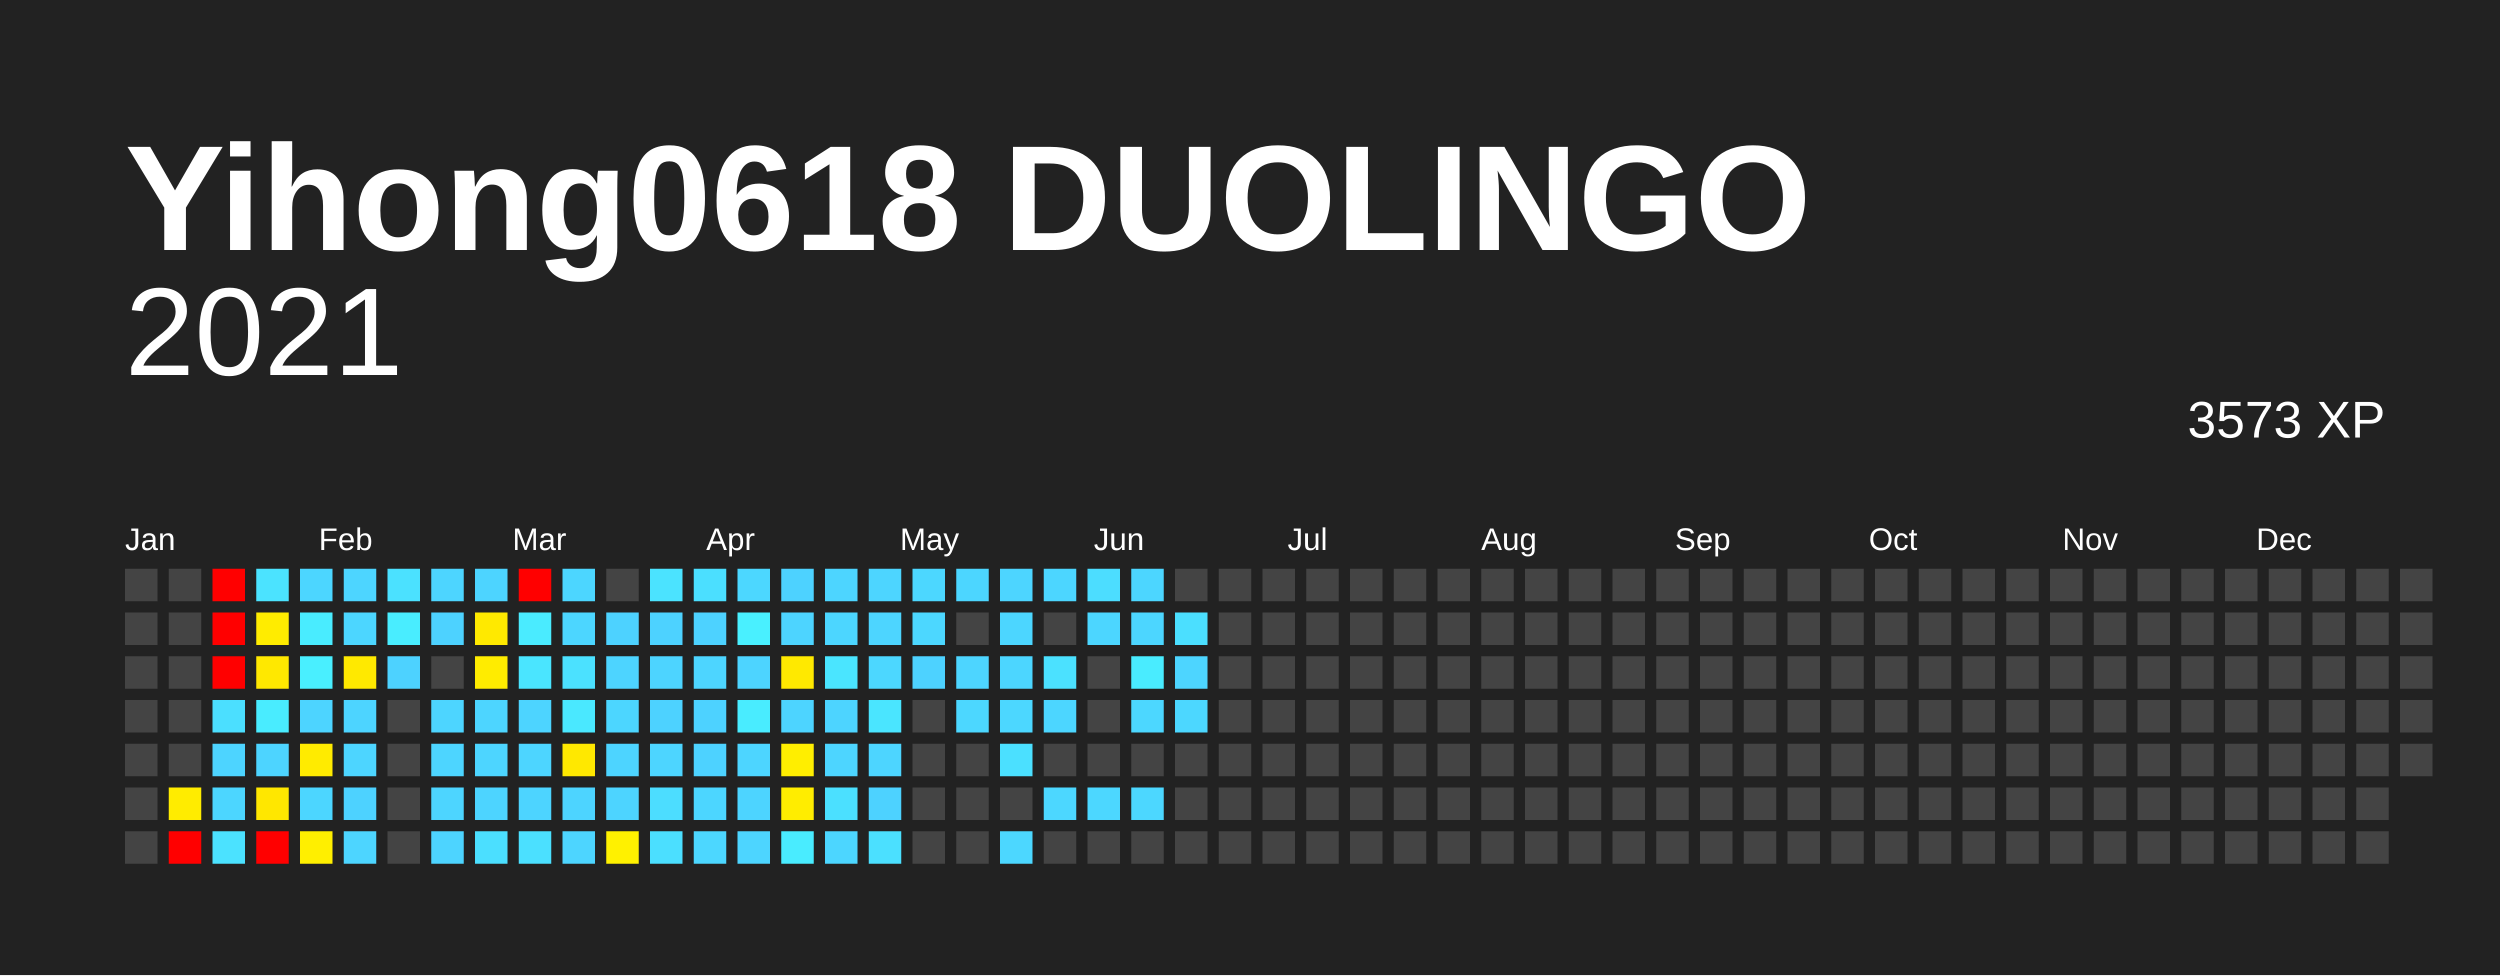
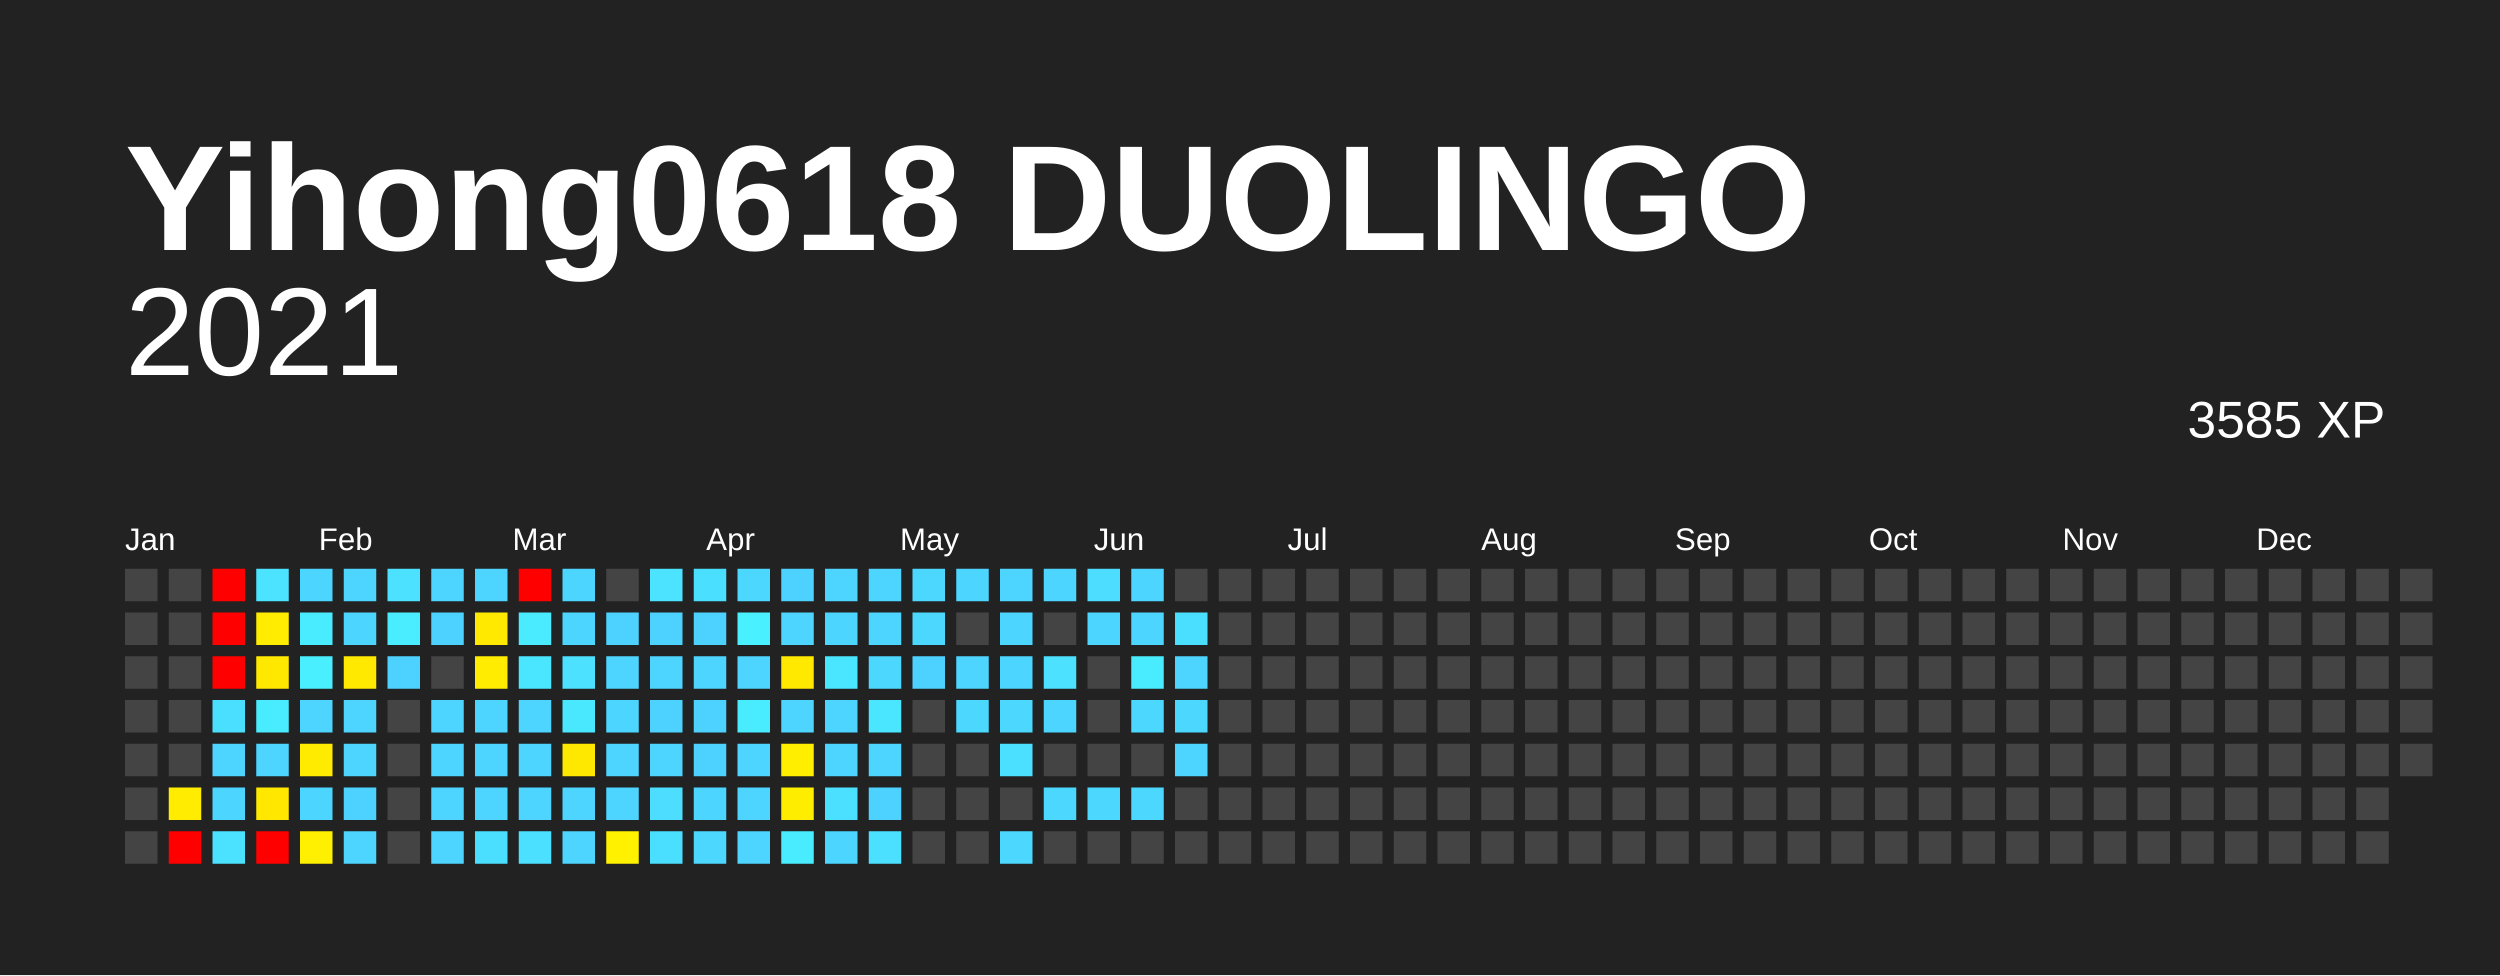
<svg xmlns="http://www.w3.org/2000/svg" baseProfile="full" height="78mm" version="1.1" viewBox="0,0,200,78" width="200mm">
  <defs />
  <rect fill="#222222" height="78" width="200" x="0" y="0" />
  <text fill="#FFFFFF" style="font-size:12px; font-family:Arial; font-weight:bold;" x="10" y="20">Yihong0618 DUOLINGO</text>
  <text alignment-baseline="hanging" fill="#FFFFFF" style="font-size:10.0px; font-family:Arial;" x="10" y="30">2021</text>
-   <text alignment-baseline="hanging" fill="#FFFFFF" style="font-size:4.125px; font-family:Arial;" x="175" y="35">3573 XP</text>
+   <text alignment-baseline="hanging" fill="#FFFFFF" style="font-size:4.125px; font-family:Arial;" x="175" y="35">3585 XP</text>
  <text fill="#FFFFFF" style="font-size:2.5px; font-family:Arial" x="10.0" y="44">Jan</text>
  <text fill="#FFFFFF" style="font-size:2.5px; font-family:Arial" x="25.5" y="44">Feb</text>
  <text fill="#FFFFFF" style="font-size:2.5px; font-family:Arial" x="41.0" y="44">Mar</text>
  <text fill="#FFFFFF" style="font-size:2.5px; font-family:Arial" x="56.5" y="44">Apr</text>
  <text fill="#FFFFFF" style="font-size:2.5px; font-family:Arial" x="72.0" y="44">May</text>
  <text fill="#FFFFFF" style="font-size:2.5px; font-family:Arial" x="87.5" y="44">Jun</text>
  <text fill="#FFFFFF" style="font-size:2.5px; font-family:Arial" x="103.0" y="44">Jul</text>
  <text fill="#FFFFFF" style="font-size:2.5px; font-family:Arial" x="118.5" y="44">Aug</text>
  <text fill="#FFFFFF" style="font-size:2.5px; font-family:Arial" x="134.0" y="44">Sep</text>
  <text fill="#FFFFFF" style="font-size:2.5px; font-family:Arial" x="149.5" y="44">Oct</text>
  <text fill="#FFFFFF" style="font-size:2.5px; font-family:Arial" x="165.0" y="44">Nov</text>
  <text fill="#FFFFFF" style="font-size:2.5px; font-family:Arial" x="180.5" y="44">Dec</text>
  <rect fill="#444444" height="2.6" width="2.6" x="10.0" y="45.5" />
  <rect fill="#444444" height="2.6" width="2.6" x="10.0" y="49.0" />
  <rect fill="#444444" height="2.6" width="2.6" x="10.0" y="52.5" />
  <rect fill="#444444" height="2.6" width="2.6" x="10.0" y="56.0" />
  <rect fill="#444444" height="2.6" width="2.6" x="10.0" y="59.5" />
  <rect fill="#444444" height="2.6" width="2.6" x="10.0" y="63.0" />
  <rect fill="#444444" height="2.6" width="2.6" x="10.0" y="66.5" />
  <rect fill="#444444" height="2.6" width="2.6" x="13.5" y="45.5" />
  <rect fill="#444444" height="2.6" width="2.6" x="13.5" y="49.0" />
  <rect fill="#444444" height="2.6" width="2.6" x="13.5" y="52.5" />
  <rect fill="#444444" height="2.6" width="2.6" x="13.5" y="56.0" />
  <rect fill="#444444" height="2.6" width="2.6" x="13.5" y="59.5" />
  <rect fill="#ffec00" height="2.6" width="2.6" x="13.5" y="63.0" />
  <rect fill="red" height="2.6" width="2.6" x="13.5" y="66.5" />
  <rect fill="red" height="2.6" width="2.6" x="17.0" y="45.5" />
  <rect fill="red" height="2.6" width="2.6" x="17.0" y="49.0" />
  <rect fill="red" height="2.6" width="2.6" x="17.0" y="52.5" />
  <rect fill="#4bdfff" height="2.6" width="2.6" x="17.0" y="56.0" />
  <rect fill="#4dd4ff" height="2.6" width="2.6" x="17.0" y="59.5" />
  <rect fill="#4cd6ff" height="2.6" width="2.6" x="17.0" y="63.0" />
  <rect fill="#4be2ff" height="2.6" width="2.6" x="17.0" y="66.5" />
  <rect fill="#4be3ff" height="2.6" width="2.6" x="20.5" y="45.5" />
  <rect fill="#ffec00" height="2.6" width="2.6" x="20.5" y="49.0" />
  <rect fill="#ffe800" height="2.6" width="2.6" x="20.5" y="52.5" />
  <rect fill="#49ecff" height="2.6" width="2.6" x="20.5" y="56.0" />
  <rect fill="#4dd4ff" height="2.6" width="2.6" x="20.5" y="59.5" />
  <rect fill="#ffe700" height="2.6" width="2.6" x="20.5" y="63.0" />
  <rect fill="red" height="2.6" width="2.6" x="20.5" y="66.5" />
  <rect fill="#4cd6ff" height="2.6" width="2.6" x="24.0" y="45.5" />
  <rect fill="#49ecff" height="2.6" width="2.6" x="24.0" y="49.0" />
  <rect fill="#49efff" height="2.6" width="2.6" x="24.0" y="52.5" />
  <rect fill="#4dd4ff" height="2.6" width="2.6" x="24.0" y="56.0" />
  <rect fill="#ffeb00" height="2.6" width="2.6" x="24.0" y="59.5" />
  <rect fill="#4cd6ff" height="2.6" width="2.6" x="24.0" y="63.0" />
  <rect fill="#ffef00" height="2.6" width="2.6" x="24.0" y="66.5" />
  <rect fill="#4dd5ff" height="2.6" width="2.6" x="27.5" y="45.5" />
  <rect fill="#4cd6ff" height="2.6" width="2.6" x="27.5" y="49.0" />
  <rect fill="#ffe900" height="2.6" width="2.6" x="27.5" y="52.5" />
  <rect fill="#4dd4ff" height="2.6" width="2.6" x="27.5" y="56.0" />
  <rect fill="#4dd5ff" height="2.6" width="2.6" x="27.5" y="59.5" />
  <rect fill="#4dd2ff" height="2.6" width="2.6" x="27.5" y="63.0" />
  <rect fill="#4dd5ff" height="2.6" width="2.6" x="27.5" y="66.5" />
  <rect fill="#4be1ff" height="2.6" width="2.6" x="31.0" y="45.5" />
  <rect fill="#49edff" height="2.6" width="2.6" x="31.0" y="49.0" />
  <rect fill="#4dd2ff" height="2.6" width="2.6" x="31.0" y="52.5" />
  <rect fill="#444444" height="2.6" width="2.6" x="31.0" y="56.0" />
  <rect fill="#444444" height="2.6" width="2.6" x="31.0" y="59.5" />
  <rect fill="#444444" height="2.6" width="2.6" x="31.0" y="63.0" />
  <rect fill="#444444" height="2.6" width="2.6" x="31.0" y="66.5" />
  <rect fill="#4dd5ff" height="2.6" width="2.6" x="34.5" y="45.5" />
  <rect fill="#4dd2ff" height="2.6" width="2.6" x="34.5" y="49.0" />
  <rect fill="#444444" height="2.6" width="2.6" x="34.5" y="52.5" />
  <rect fill="#4dd5ff" height="2.6" width="2.6" x="34.5" y="56.0" />
  <rect fill="#4dd5ff" height="2.6" width="2.6" x="34.5" y="59.5" />
  <rect fill="#4dd5ff" height="2.6" width="2.6" x="34.5" y="63.0" />
  <rect fill="#4dd4ff" height="2.6" width="2.6" x="34.5" y="66.5" />
  <rect fill="#4dd4ff" height="2.6" width="2.6" x="38.0" y="45.5" />
  <rect fill="#ffe900" height="2.6" width="2.6" x="38.0" y="49.0" />
  <rect fill="#ffec00" height="2.6" width="2.6" x="38.0" y="52.5" />
  <rect fill="#4dd5ff" height="2.6" width="2.6" x="38.0" y="56.0" />
  <rect fill="#4dd5ff" height="2.6" width="2.6" x="38.0" y="59.5" />
  <rect fill="#4dd4ff" height="2.6" width="2.6" x="38.0" y="63.0" />
  <rect fill="#4bdfff" height="2.6" width="2.6" x="38.0" y="66.5" />
  <rect fill="red" height="2.6" width="2.6" x="41.5" y="45.5" />
  <rect fill="#4aebff" height="2.6" width="2.6" x="41.5" y="49.0" />
  <rect fill="#4ae5ff" height="2.6" width="2.6" x="41.5" y="52.5" />
  <rect fill="#4dd4ff" height="2.6" width="2.6" x="41.5" y="56.0" />
  <rect fill="#4dd5ff" height="2.6" width="2.6" x="41.5" y="59.5" />
  <rect fill="#4dd4ff" height="2.6" width="2.6" x="41.5" y="63.0" />
  <rect fill="#4be0ff" height="2.6" width="2.6" x="41.5" y="66.5" />
  <rect fill="#4cd6ff" height="2.6" width="2.6" x="45.0" y="45.5" />
  <rect fill="#4cd6ff" height="2.6" width="2.6" x="45.0" y="49.0" />
  <rect fill="#4be1ff" height="2.6" width="2.6" x="45.0" y="52.5" />
  <rect fill="#4ae8ff" height="2.6" width="2.6" x="45.0" y="56.0" />
  <rect fill="#ffe800" height="2.6" width="2.6" x="45.0" y="59.5" />
  <rect fill="#4dd4ff" height="2.6" width="2.6" x="45.0" y="63.0" />
  <rect fill="#4dd5ff" height="2.6" width="2.6" x="45.0" y="66.5" />
  <rect fill="#444444" height="2.6" width="2.6" x="48.5" y="45.5" />
  <rect fill="#4dd2ff" height="2.6" width="2.6" x="48.5" y="49.0" />
  <rect fill="#4dd4ff" height="2.6" width="2.6" x="48.5" y="52.5" />
  <rect fill="#4cd6ff" height="2.6" width="2.6" x="48.5" y="56.0" />
  <rect fill="#4dd4ff" height="2.6" width="2.6" x="48.5" y="59.5" />
  <rect fill="#4dd4ff" height="2.6" width="2.6" x="48.5" y="63.0" />
  <rect fill="#fff100" height="2.6" width="2.6" x="48.5" y="66.5" />
  <rect fill="#4be3ff" height="2.6" width="2.6" x="52.0" y="45.5" />
  <rect fill="#4dd2ff" height="2.6" width="2.6" x="52.0" y="49.0" />
  <rect fill="#4dd4ff" height="2.6" width="2.6" x="52.0" y="52.5" />
  <rect fill="#4dd2ff" height="2.6" width="2.6" x="52.0" y="56.0" />
  <rect fill="#4dd5ff" height="2.6" width="2.6" x="52.0" y="59.5" />
  <rect fill="#4cddff" height="2.6" width="2.6" x="52.0" y="63.0" />
  <rect fill="#4bdfff" height="2.6" width="2.6" x="52.0" y="66.5" />
  <rect fill="#4bdfff" height="2.6" width="2.6" x="55.5" y="45.5" />
  <rect fill="#4dd2ff" height="2.6" width="2.6" x="55.5" y="49.0" />
  <rect fill="#4dd5ff" height="2.6" width="2.6" x="55.5" y="52.5" />
  <rect fill="#4dd2ff" height="2.6" width="2.6" x="55.5" y="56.0" />
  <rect fill="#4dd2ff" height="2.6" width="2.6" x="55.5" y="59.5" />
  <rect fill="#4cd6ff" height="2.6" width="2.6" x="55.5" y="63.0" />
  <rect fill="#4cd7ff" height="2.6" width="2.6" x="55.5" y="66.5" />
  <rect fill="#4cd7ff" height="2.6" width="2.6" x="59.0" y="45.5" />
  <rect fill="#49f0ff" height="2.6" width="2.6" x="59.0" y="49.0" />
  <rect fill="#4dd4ff" height="2.6" width="2.6" x="59.0" y="52.5" />
  <rect fill="#49ecff" height="2.6" width="2.6" x="59.0" y="56.0" />
  <rect fill="#4dd5ff" height="2.6" width="2.6" x="59.0" y="59.5" />
  <rect fill="#4dd4ff" height="2.6" width="2.6" x="59.0" y="63.0" />
  <rect fill="#4dd5ff" height="2.6" width="2.6" x="59.0" y="66.5" />
  <rect fill="#4dd2ff" height="2.6" width="2.6" x="62.5" y="45.5" />
  <rect fill="#4dd4ff" height="2.6" width="2.6" x="62.5" y="49.0" />
  <rect fill="#ffe900" height="2.6" width="2.6" x="62.5" y="52.5" />
  <rect fill="#4dd4ff" height="2.6" width="2.6" x="62.5" y="56.0" />
  <rect fill="#ffee00" height="2.6" width="2.6" x="62.5" y="59.5" />
  <rect fill="#ffed00" height="2.6" width="2.6" x="62.5" y="63.0" />
  <rect fill="#49ecff" height="2.6" width="2.6" x="62.5" y="66.5" />
  <rect fill="#4dd5ff" height="2.6" width="2.6" x="66.0" y="45.5" />
  <rect fill="#4cd6ff" height="2.6" width="2.6" x="66.0" y="49.0" />
  <rect fill="#4ae5ff" height="2.6" width="2.6" x="66.0" y="52.5" />
  <rect fill="#4dd4ff" height="2.6" width="2.6" x="66.0" y="56.0" />
  <rect fill="#4dd5ff" height="2.6" width="2.6" x="66.0" y="59.5" />
  <rect fill="#4be0ff" height="2.6" width="2.6" x="66.0" y="63.0" />
  <rect fill="#4cd6ff" height="2.6" width="2.6" x="66.0" y="66.5" />
  <rect fill="#4dd5ff" height="2.6" width="2.6" x="69.5" y="45.5" />
  <rect fill="#4dd5ff" height="2.6" width="2.6" x="69.5" y="49.0" />
  <rect fill="#4cd7ff" height="2.6" width="2.6" x="69.5" y="52.5" />
  <rect fill="#4ae5ff" height="2.6" width="2.6" x="69.5" y="56.0" />
  <rect fill="#4dd5ff" height="2.6" width="2.6" x="69.5" y="59.5" />
  <rect fill="#4dd2ff" height="2.6" width="2.6" x="69.5" y="63.0" />
  <rect fill="#4be0ff" height="2.6" width="2.6" x="69.5" y="66.5" />
  <rect fill="#4cd7ff" height="2.6" width="2.6" x="73.0" y="45.5" />
  <rect fill="#4cd7ff" height="2.6" width="2.6" x="73.0" y="49.0" />
  <rect fill="#4dd2ff" height="2.6" width="2.6" x="73.0" y="52.5" />
  <rect fill="#444444" height="2.6" width="2.6" x="73.0" y="56.0" />
  <rect fill="#444444" height="2.6" width="2.6" x="73.0" y="59.5" />
  <rect fill="#444444" height="2.6" width="2.6" x="73.0" y="63.0" />
  <rect fill="#444444" height="2.6" width="2.6" x="73.0" y="66.5" />
  <rect fill="#4cd6ff" height="2.6" width="2.6" x="76.5" y="45.5" />
  <rect fill="#444444" height="2.6" width="2.6" x="76.5" y="49.0" />
  <rect fill="#4dd5ff" height="2.6" width="2.6" x="76.5" y="52.5" />
  <rect fill="#4cd7ff" height="2.6" width="2.6" x="76.5" y="56.0" />
  <rect fill="#444444" height="2.6" width="2.6" x="76.5" y="59.5" />
  <rect fill="#444444" height="2.6" width="2.6" x="76.5" y="63.0" />
  <rect fill="#444444" height="2.6" width="2.6" x="76.5" y="66.5" />
  <rect fill="#4dd5ff" height="2.6" width="2.6" x="80.0" y="45.5" />
  <rect fill="#4cd6ff" height="2.6" width="2.6" x="80.0" y="49.0" />
  <rect fill="#4cd6ff" height="2.6" width="2.6" x="80.0" y="52.5" />
  <rect fill="#4cd7ff" height="2.6" width="2.6" x="80.0" y="56.0" />
  <rect fill="#4be0ff" height="2.6" width="2.6" x="80.0" y="59.5" />
  <rect fill="#444444" height="2.6" width="2.6" x="80.0" y="63.0" />
  <rect fill="#4cd7ff" height="2.6" width="2.6" x="80.0" y="66.5" />
  <rect fill="#4cd6ff" height="2.6" width="2.6" x="83.5" y="45.5" />
  <rect fill="#444444" height="2.6" width="2.6" x="83.5" y="49.0" />
  <rect fill="#4be1ff" height="2.6" width="2.6" x="83.5" y="52.5" />
  <rect fill="#4cd6ff" height="2.6" width="2.6" x="83.5" y="56.0" />
  <rect fill="#444444" height="2.6" width="2.6" x="83.5" y="59.5" />
  <rect fill="#4cd7ff" height="2.6" width="2.6" x="83.5" y="63.0" />
  <rect fill="#444444" height="2.6" width="2.6" x="83.5" y="66.5" />
  <rect fill="#4cddff" height="2.6" width="2.6" x="87.0" y="45.5" />
  <rect fill="#4cd6ff" height="2.6" width="2.6" x="87.0" y="49.0" />
  <rect fill="#444444" height="2.6" width="2.6" x="87.0" y="52.5" />
  <rect fill="#444444" height="2.6" width="2.6" x="87.0" y="56.0" />
  <rect fill="#444444" height="2.6" width="2.6" x="87.0" y="59.5" />
  <rect fill="#4cd7ff" height="2.6" width="2.6" x="87.0" y="63.0" />
  <rect fill="#444444" height="2.6" width="2.6" x="87.0" y="66.5" />
  <rect fill="#4cd6ff" height="2.6" width="2.6" x="90.5" y="45.5" />
  <rect fill="#4cd6ff" height="2.6" width="2.6" x="90.5" y="49.0" />
  <rect fill="#49ecff" height="2.6" width="2.6" x="90.5" y="52.5" />
  <rect fill="#4cd7ff" height="2.6" width="2.6" x="90.5" y="56.0" />
  <rect fill="#444444" height="2.6" width="2.6" x="90.5" y="59.5" />
  <rect fill="#4cd7ff" height="2.6" width="2.6" x="90.5" y="63.0" />
  <rect fill="#444444" height="2.6" width="2.6" x="90.5" y="66.5" />
  <rect fill="#444444" height="2.6" width="2.6" x="94.0" y="45.5" />
  <rect fill="#4bdfff" height="2.6" width="2.6" x="94.0" y="49.0" />
  <rect fill="#4dd5ff" height="2.6" width="2.6" x="94.0" y="52.5" />
  <rect fill="#4cd7ff" height="2.6" width="2.6" x="94.0" y="56.0" />
-   <rect fill="#444444" height="2.6" width="2.6" x="94.0" y="59.5" />
+   <rect fill="#4dd4ff" height="2.6" width="2.6" x="94.0" y="59.5" />
  <rect fill="#444444" height="2.6" width="2.6" x="94.0" y="63.0" />
  <rect fill="#444444" height="2.6" width="2.6" x="94.0" y="66.5" />
  <rect fill="#444444" height="2.6" width="2.6" x="97.5" y="45.5" />
  <rect fill="#444444" height="2.6" width="2.6" x="97.5" y="49.0" />
  <rect fill="#444444" height="2.6" width="2.6" x="97.5" y="52.5" />
  <rect fill="#444444" height="2.6" width="2.6" x="97.5" y="56.0" />
  <rect fill="#444444" height="2.6" width="2.6" x="97.5" y="59.5" />
  <rect fill="#444444" height="2.6" width="2.6" x="97.5" y="63.0" />
  <rect fill="#444444" height="2.6" width="2.6" x="97.5" y="66.5" />
  <rect fill="#444444" height="2.6" width="2.6" x="101.0" y="45.5" />
  <rect fill="#444444" height="2.6" width="2.6" x="101.0" y="49.0" />
  <rect fill="#444444" height="2.6" width="2.6" x="101.0" y="52.5" />
  <rect fill="#444444" height="2.6" width="2.6" x="101.0" y="56.0" />
  <rect fill="#444444" height="2.6" width="2.6" x="101.0" y="59.5" />
  <rect fill="#444444" height="2.6" width="2.6" x="101.0" y="63.0" />
  <rect fill="#444444" height="2.6" width="2.6" x="101.0" y="66.5" />
  <rect fill="#444444" height="2.6" width="2.6" x="104.5" y="45.5" />
  <rect fill="#444444" height="2.6" width="2.6" x="104.5" y="49.0" />
  <rect fill="#444444" height="2.6" width="2.6" x="104.5" y="52.5" />
  <rect fill="#444444" height="2.6" width="2.6" x="104.5" y="56.0" />
  <rect fill="#444444" height="2.6" width="2.6" x="104.5" y="59.5" />
  <rect fill="#444444" height="2.6" width="2.6" x="104.5" y="63.0" />
  <rect fill="#444444" height="2.6" width="2.6" x="104.5" y="66.5" />
  <rect fill="#444444" height="2.6" width="2.6" x="108.0" y="45.5" />
  <rect fill="#444444" height="2.6" width="2.6" x="108.0" y="49.0" />
  <rect fill="#444444" height="2.6" width="2.6" x="108.0" y="52.5" />
  <rect fill="#444444" height="2.6" width="2.6" x="108.0" y="56.0" />
  <rect fill="#444444" height="2.6" width="2.6" x="108.0" y="59.5" />
  <rect fill="#444444" height="2.6" width="2.6" x="108.0" y="63.0" />
  <rect fill="#444444" height="2.6" width="2.6" x="108.0" y="66.5" />
  <rect fill="#444444" height="2.6" width="2.6" x="111.5" y="45.5" />
  <rect fill="#444444" height="2.6" width="2.6" x="111.5" y="49.0" />
  <rect fill="#444444" height="2.6" width="2.6" x="111.5" y="52.5" />
  <rect fill="#444444" height="2.6" width="2.6" x="111.5" y="56.0" />
  <rect fill="#444444" height="2.6" width="2.6" x="111.5" y="59.5" />
  <rect fill="#444444" height="2.6" width="2.6" x="111.5" y="63.0" />
  <rect fill="#444444" height="2.6" width="2.6" x="111.5" y="66.5" />
  <rect fill="#444444" height="2.6" width="2.6" x="115.0" y="45.5" />
  <rect fill="#444444" height="2.6" width="2.6" x="115.0" y="49.0" />
  <rect fill="#444444" height="2.6" width="2.6" x="115.0" y="52.5" />
  <rect fill="#444444" height="2.6" width="2.6" x="115.0" y="56.0" />
  <rect fill="#444444" height="2.6" width="2.6" x="115.0" y="59.5" />
  <rect fill="#444444" height="2.6" width="2.6" x="115.0" y="63.0" />
  <rect fill="#444444" height="2.6" width="2.6" x="115.0" y="66.5" />
  <rect fill="#444444" height="2.6" width="2.6" x="118.5" y="45.5" />
  <rect fill="#444444" height="2.6" width="2.6" x="118.5" y="49.0" />
  <rect fill="#444444" height="2.6" width="2.6" x="118.5" y="52.5" />
  <rect fill="#444444" height="2.6" width="2.6" x="118.5" y="56.0" />
  <rect fill="#444444" height="2.6" width="2.6" x="118.5" y="59.5" />
  <rect fill="#444444" height="2.6" width="2.6" x="118.5" y="63.0" />
  <rect fill="#444444" height="2.6" width="2.6" x="118.5" y="66.5" />
  <rect fill="#444444" height="2.6" width="2.6" x="122.0" y="45.5" />
  <rect fill="#444444" height="2.6" width="2.6" x="122.0" y="49.0" />
  <rect fill="#444444" height="2.6" width="2.6" x="122.0" y="52.5" />
  <rect fill="#444444" height="2.6" width="2.6" x="122.0" y="56.0" />
  <rect fill="#444444" height="2.6" width="2.6" x="122.0" y="59.5" />
  <rect fill="#444444" height="2.6" width="2.6" x="122.0" y="63.0" />
  <rect fill="#444444" height="2.6" width="2.6" x="122.0" y="66.5" />
  <rect fill="#444444" height="2.6" width="2.6" x="125.5" y="45.5" />
  <rect fill="#444444" height="2.6" width="2.6" x="125.5" y="49.0" />
  <rect fill="#444444" height="2.6" width="2.6" x="125.5" y="52.5" />
  <rect fill="#444444" height="2.6" width="2.6" x="125.5" y="56.0" />
  <rect fill="#444444" height="2.6" width="2.6" x="125.5" y="59.5" />
  <rect fill="#444444" height="2.6" width="2.6" x="125.5" y="63.0" />
  <rect fill="#444444" height="2.6" width="2.6" x="125.5" y="66.5" />
  <rect fill="#444444" height="2.6" width="2.6" x="129.0" y="45.5" />
  <rect fill="#444444" height="2.6" width="2.6" x="129.0" y="49.0" />
  <rect fill="#444444" height="2.6" width="2.6" x="129.0" y="52.5" />
  <rect fill="#444444" height="2.6" width="2.6" x="129.0" y="56.0" />
  <rect fill="#444444" height="2.6" width="2.6" x="129.0" y="59.5" />
  <rect fill="#444444" height="2.6" width="2.6" x="129.0" y="63.0" />
  <rect fill="#444444" height="2.6" width="2.6" x="129.0" y="66.5" />
  <rect fill="#444444" height="2.6" width="2.6" x="132.5" y="45.5" />
  <rect fill="#444444" height="2.6" width="2.6" x="132.5" y="49.0" />
  <rect fill="#444444" height="2.6" width="2.6" x="132.5" y="52.5" />
  <rect fill="#444444" height="2.6" width="2.6" x="132.5" y="56.0" />
  <rect fill="#444444" height="2.6" width="2.6" x="132.5" y="59.5" />
  <rect fill="#444444" height="2.6" width="2.6" x="132.5" y="63.0" />
  <rect fill="#444444" height="2.6" width="2.6" x="132.5" y="66.5" />
  <rect fill="#444444" height="2.6" width="2.6" x="136.0" y="45.5" />
  <rect fill="#444444" height="2.6" width="2.6" x="136.0" y="49.0" />
  <rect fill="#444444" height="2.6" width="2.6" x="136.0" y="52.5" />
  <rect fill="#444444" height="2.6" width="2.6" x="136.0" y="56.0" />
  <rect fill="#444444" height="2.6" width="2.6" x="136.0" y="59.5" />
  <rect fill="#444444" height="2.6" width="2.6" x="136.0" y="63.0" />
  <rect fill="#444444" height="2.6" width="2.6" x="136.0" y="66.5" />
  <rect fill="#444444" height="2.6" width="2.6" x="139.5" y="45.5" />
  <rect fill="#444444" height="2.6" width="2.6" x="139.5" y="49.0" />
  <rect fill="#444444" height="2.6" width="2.6" x="139.5" y="52.5" />
  <rect fill="#444444" height="2.6" width="2.6" x="139.5" y="56.0" />
  <rect fill="#444444" height="2.6" width="2.6" x="139.5" y="59.5" />
  <rect fill="#444444" height="2.6" width="2.6" x="139.5" y="63.0" />
  <rect fill="#444444" height="2.6" width="2.6" x="139.5" y="66.5" />
  <rect fill="#444444" height="2.6" width="2.6" x="143.0" y="45.5" />
  <rect fill="#444444" height="2.6" width="2.6" x="143.0" y="49.0" />
  <rect fill="#444444" height="2.6" width="2.6" x="143.0" y="52.5" />
  <rect fill="#444444" height="2.6" width="2.6" x="143.0" y="56.0" />
  <rect fill="#444444" height="2.6" width="2.6" x="143.0" y="59.5" />
  <rect fill="#444444" height="2.6" width="2.6" x="143.0" y="63.0" />
  <rect fill="#444444" height="2.6" width="2.6" x="143.0" y="66.5" />
  <rect fill="#444444" height="2.6" width="2.6" x="146.5" y="45.5" />
  <rect fill="#444444" height="2.6" width="2.6" x="146.5" y="49.0" />
  <rect fill="#444444" height="2.6" width="2.6" x="146.5" y="52.5" />
  <rect fill="#444444" height="2.6" width="2.6" x="146.5" y="56.0" />
  <rect fill="#444444" height="2.6" width="2.6" x="146.5" y="59.5" />
  <rect fill="#444444" height="2.6" width="2.6" x="146.5" y="63.0" />
  <rect fill="#444444" height="2.6" width="2.6" x="146.5" y="66.5" />
  <rect fill="#444444" height="2.6" width="2.6" x="150.0" y="45.5" />
  <rect fill="#444444" height="2.6" width="2.6" x="150.0" y="49.0" />
  <rect fill="#444444" height="2.6" width="2.6" x="150.0" y="52.5" />
  <rect fill="#444444" height="2.6" width="2.6" x="150.0" y="56.0" />
  <rect fill="#444444" height="2.6" width="2.6" x="150.0" y="59.5" />
  <rect fill="#444444" height="2.6" width="2.6" x="150.0" y="63.0" />
  <rect fill="#444444" height="2.6" width="2.6" x="150.0" y="66.5" />
  <rect fill="#444444" height="2.6" width="2.6" x="153.5" y="45.5" />
  <rect fill="#444444" height="2.6" width="2.6" x="153.5" y="49.0" />
  <rect fill="#444444" height="2.6" width="2.6" x="153.5" y="52.5" />
  <rect fill="#444444" height="2.6" width="2.6" x="153.5" y="56.0" />
  <rect fill="#444444" height="2.6" width="2.6" x="153.5" y="59.5" />
  <rect fill="#444444" height="2.6" width="2.6" x="153.5" y="63.0" />
  <rect fill="#444444" height="2.6" width="2.6" x="153.5" y="66.5" />
  <rect fill="#444444" height="2.6" width="2.6" x="157.0" y="45.5" />
  <rect fill="#444444" height="2.6" width="2.6" x="157.0" y="49.0" />
  <rect fill="#444444" height="2.6" width="2.6" x="157.0" y="52.5" />
  <rect fill="#444444" height="2.6" width="2.6" x="157.0" y="56.0" />
  <rect fill="#444444" height="2.6" width="2.6" x="157.0" y="59.5" />
  <rect fill="#444444" height="2.6" width="2.6" x="157.0" y="63.0" />
  <rect fill="#444444" height="2.6" width="2.6" x="157.0" y="66.5" />
  <rect fill="#444444" height="2.6" width="2.6" x="160.5" y="45.5" />
  <rect fill="#444444" height="2.6" width="2.6" x="160.5" y="49.0" />
  <rect fill="#444444" height="2.6" width="2.6" x="160.5" y="52.5" />
  <rect fill="#444444" height="2.6" width="2.6" x="160.5" y="56.0" />
  <rect fill="#444444" height="2.6" width="2.6" x="160.5" y="59.5" />
  <rect fill="#444444" height="2.6" width="2.6" x="160.5" y="63.0" />
  <rect fill="#444444" height="2.6" width="2.6" x="160.5" y="66.5" />
  <rect fill="#444444" height="2.6" width="2.6" x="164.0" y="45.5" />
  <rect fill="#444444" height="2.6" width="2.6" x="164.0" y="49.0" />
  <rect fill="#444444" height="2.6" width="2.6" x="164.0" y="52.5" />
  <rect fill="#444444" height="2.6" width="2.6" x="164.0" y="56.0" />
  <rect fill="#444444" height="2.6" width="2.6" x="164.0" y="59.5" />
  <rect fill="#444444" height="2.6" width="2.6" x="164.0" y="63.0" />
  <rect fill="#444444" height="2.6" width="2.6" x="164.0" y="66.5" />
  <rect fill="#444444" height="2.6" width="2.6" x="167.5" y="45.5" />
  <rect fill="#444444" height="2.6" width="2.6" x="167.5" y="49.0" />
  <rect fill="#444444" height="2.6" width="2.6" x="167.5" y="52.5" />
  <rect fill="#444444" height="2.6" width="2.6" x="167.5" y="56.0" />
  <rect fill="#444444" height="2.6" width="2.6" x="167.5" y="59.5" />
  <rect fill="#444444" height="2.6" width="2.6" x="167.5" y="63.0" />
  <rect fill="#444444" height="2.6" width="2.6" x="167.5" y="66.5" />
  <rect fill="#444444" height="2.6" width="2.6" x="171.0" y="45.5" />
  <rect fill="#444444" height="2.6" width="2.6" x="171.0" y="49.0" />
  <rect fill="#444444" height="2.6" width="2.6" x="171.0" y="52.5" />
  <rect fill="#444444" height="2.6" width="2.6" x="171.0" y="56.0" />
  <rect fill="#444444" height="2.6" width="2.6" x="171.0" y="59.5" />
  <rect fill="#444444" height="2.6" width="2.6" x="171.0" y="63.0" />
  <rect fill="#444444" height="2.6" width="2.6" x="171.0" y="66.5" />
  <rect fill="#444444" height="2.6" width="2.6" x="174.5" y="45.5" />
  <rect fill="#444444" height="2.6" width="2.6" x="174.5" y="49.0" />
  <rect fill="#444444" height="2.6" width="2.6" x="174.5" y="52.5" />
  <rect fill="#444444" height="2.6" width="2.6" x="174.5" y="56.0" />
  <rect fill="#444444" height="2.6" width="2.6" x="174.5" y="59.5" />
  <rect fill="#444444" height="2.6" width="2.6" x="174.5" y="63.0" />
  <rect fill="#444444" height="2.6" width="2.6" x="174.5" y="66.5" />
  <rect fill="#444444" height="2.6" width="2.6" x="178.0" y="45.5" />
  <rect fill="#444444" height="2.6" width="2.6" x="178.0" y="49.0" />
  <rect fill="#444444" height="2.6" width="2.6" x="178.0" y="52.5" />
  <rect fill="#444444" height="2.6" width="2.6" x="178.0" y="56.0" />
  <rect fill="#444444" height="2.6" width="2.6" x="178.0" y="59.5" />
  <rect fill="#444444" height="2.6" width="2.6" x="178.0" y="63.0" />
  <rect fill="#444444" height="2.6" width="2.6" x="178.0" y="66.5" />
  <rect fill="#444444" height="2.6" width="2.6" x="181.5" y="45.5" />
  <rect fill="#444444" height="2.6" width="2.6" x="181.5" y="49.0" />
  <rect fill="#444444" height="2.6" width="2.6" x="181.5" y="52.5" />
  <rect fill="#444444" height="2.6" width="2.6" x="181.5" y="56.0" />
  <rect fill="#444444" height="2.6" width="2.6" x="181.5" y="59.5" />
  <rect fill="#444444" height="2.6" width="2.6" x="181.5" y="63.0" />
  <rect fill="#444444" height="2.6" width="2.6" x="181.5" y="66.5" />
  <rect fill="#444444" height="2.6" width="2.6" x="185.0" y="45.5" />
  <rect fill="#444444" height="2.6" width="2.6" x="185.0" y="49.0" />
  <rect fill="#444444" height="2.6" width="2.6" x="185.0" y="52.5" />
  <rect fill="#444444" height="2.6" width="2.6" x="185.0" y="56.0" />
  <rect fill="#444444" height="2.6" width="2.6" x="185.0" y="59.5" />
  <rect fill="#444444" height="2.6" width="2.6" x="185.0" y="63.0" />
  <rect fill="#444444" height="2.6" width="2.6" x="185.0" y="66.5" />
  <rect fill="#444444" height="2.6" width="2.6" x="188.5" y="45.5" />
  <rect fill="#444444" height="2.6" width="2.6" x="188.5" y="49.0" />
  <rect fill="#444444" height="2.6" width="2.6" x="188.5" y="52.5" />
  <rect fill="#444444" height="2.6" width="2.6" x="188.5" y="56.0" />
  <rect fill="#444444" height="2.6" width="2.6" x="188.5" y="59.5" />
  <rect fill="#444444" height="2.6" width="2.6" x="188.5" y="63.0" />
  <rect fill="#444444" height="2.6" width="2.6" x="188.5" y="66.5" />
  <rect fill="#444444" height="2.6" width="2.6" x="192.0" y="45.5" />
  <rect fill="#444444" height="2.6" width="2.6" x="192.0" y="49.0" />
  <rect fill="#444444" height="2.6" width="2.6" x="192.0" y="52.5" />
  <rect fill="#444444" height="2.6" width="2.6" x="192.0" y="56.0" />
  <rect fill="#444444" height="2.6" width="2.6" x="192.0" y="59.5" />
</svg>
